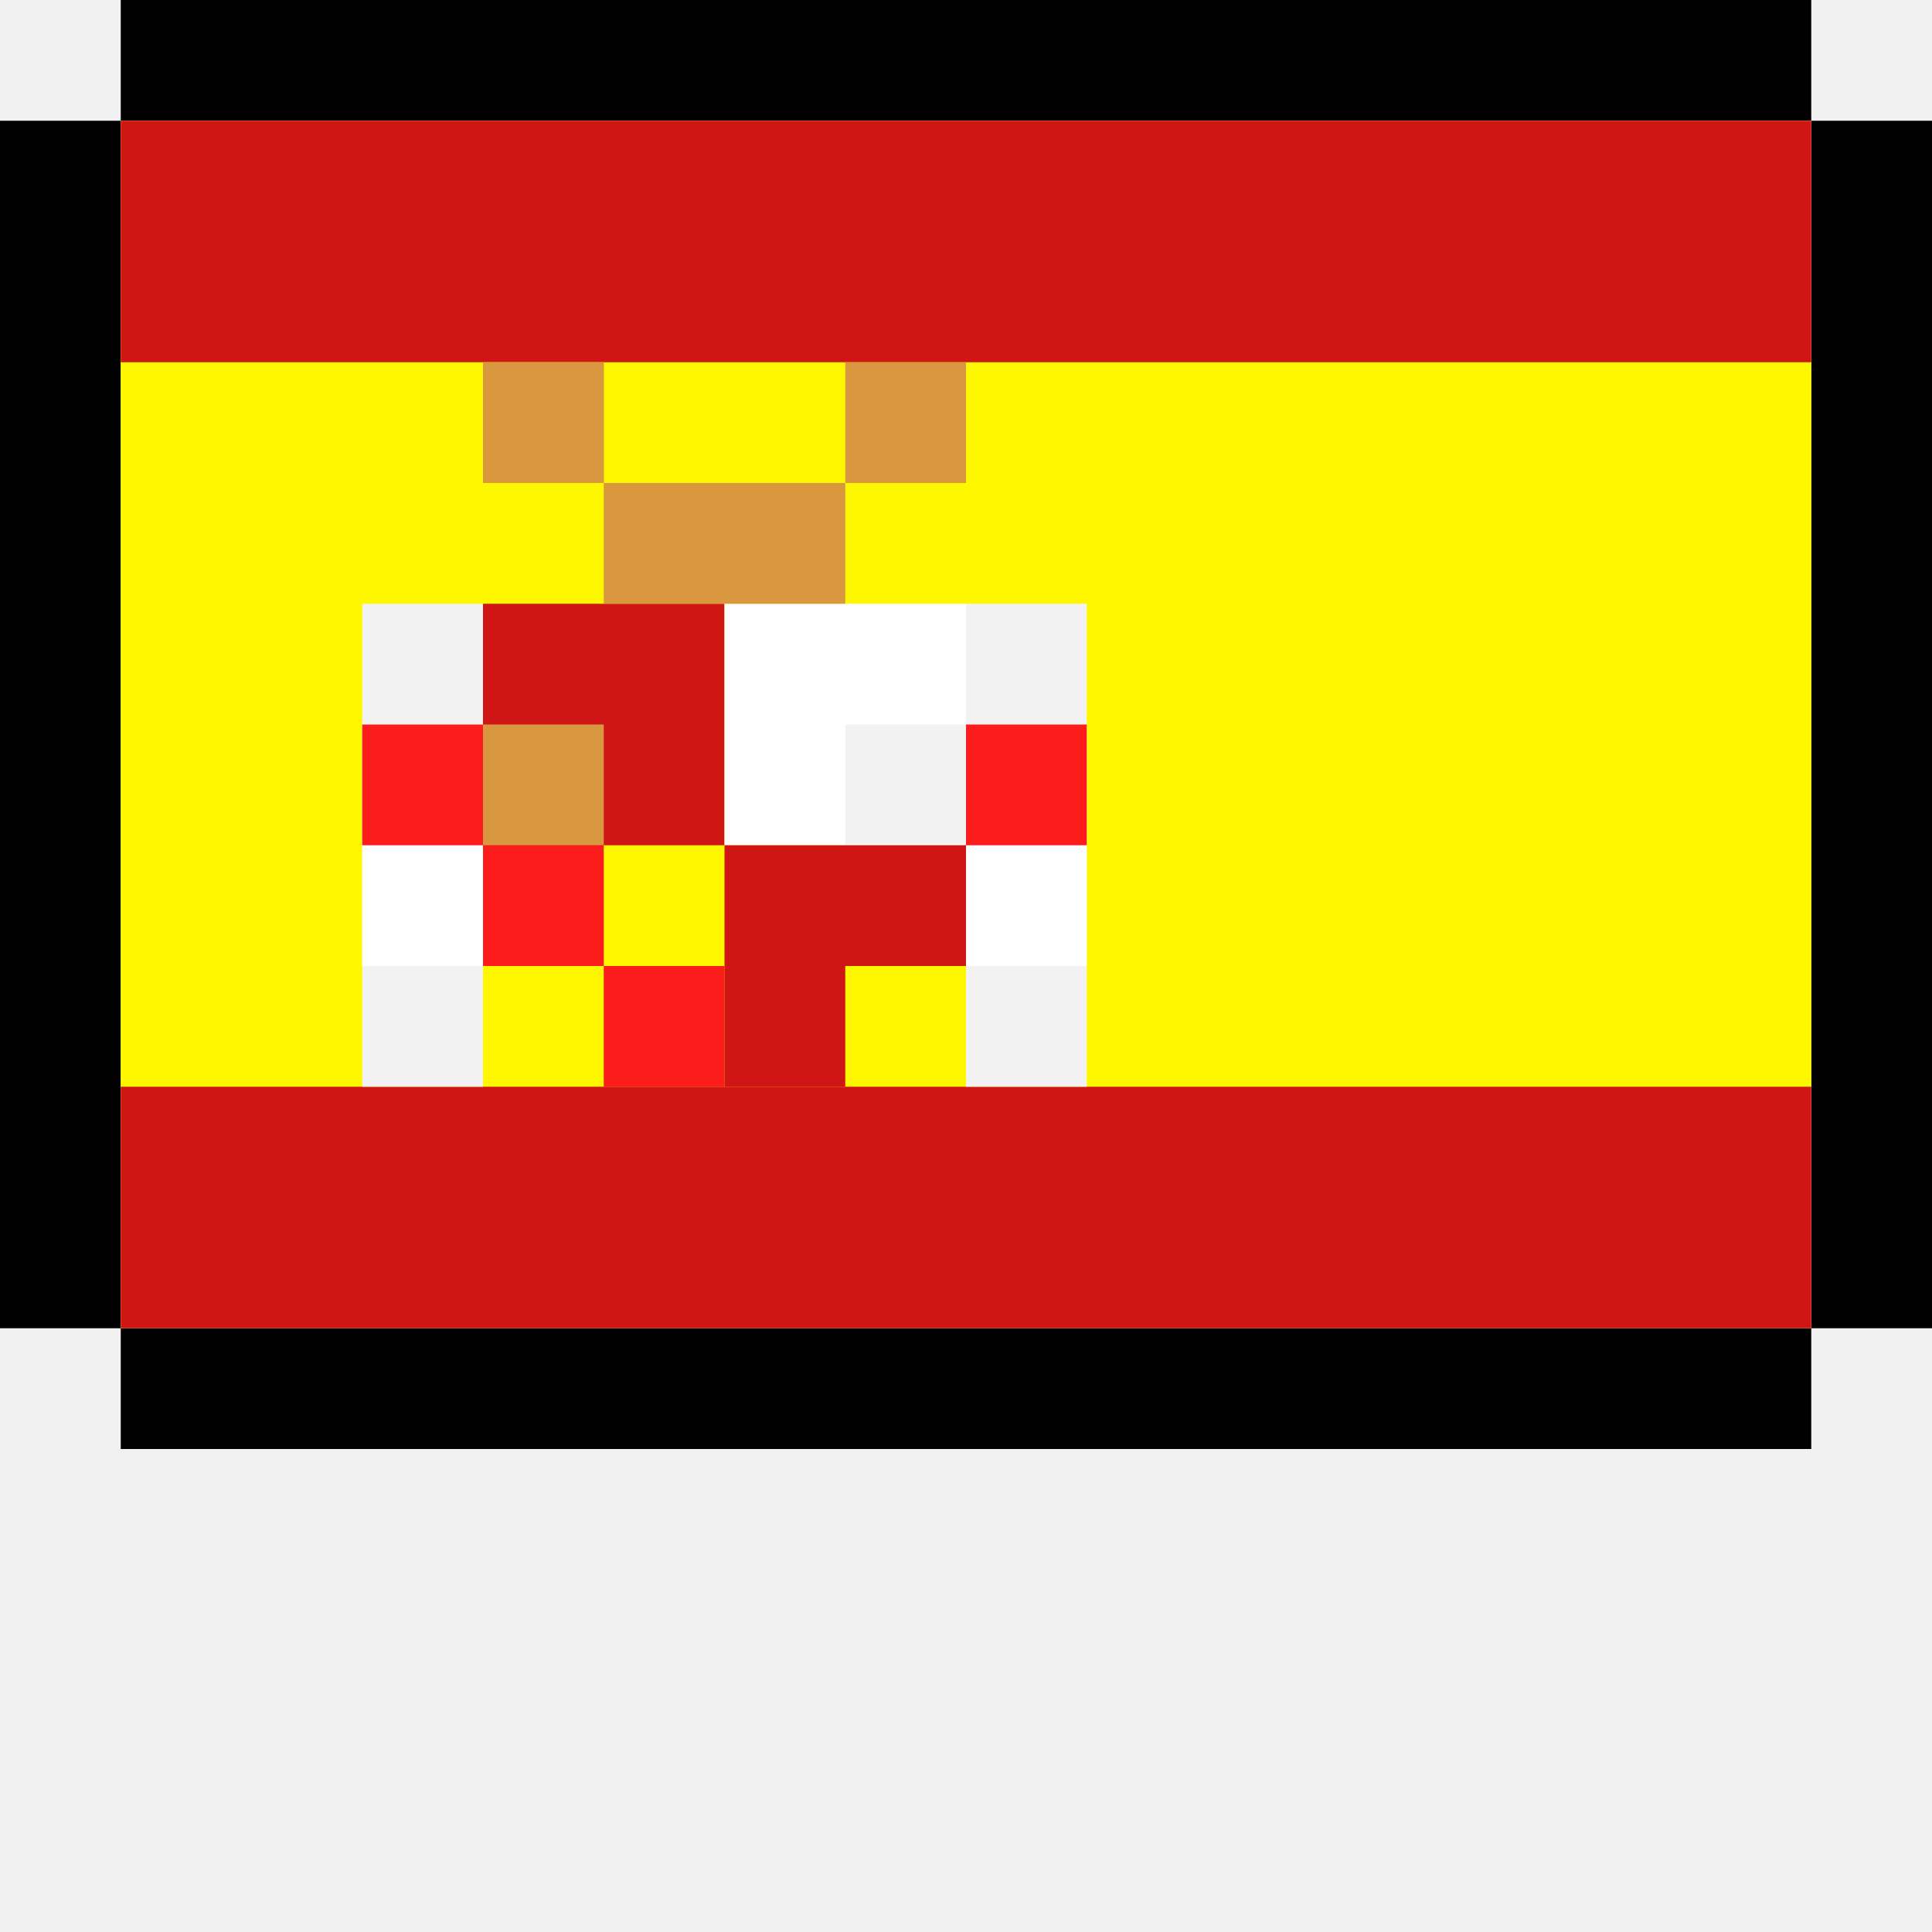
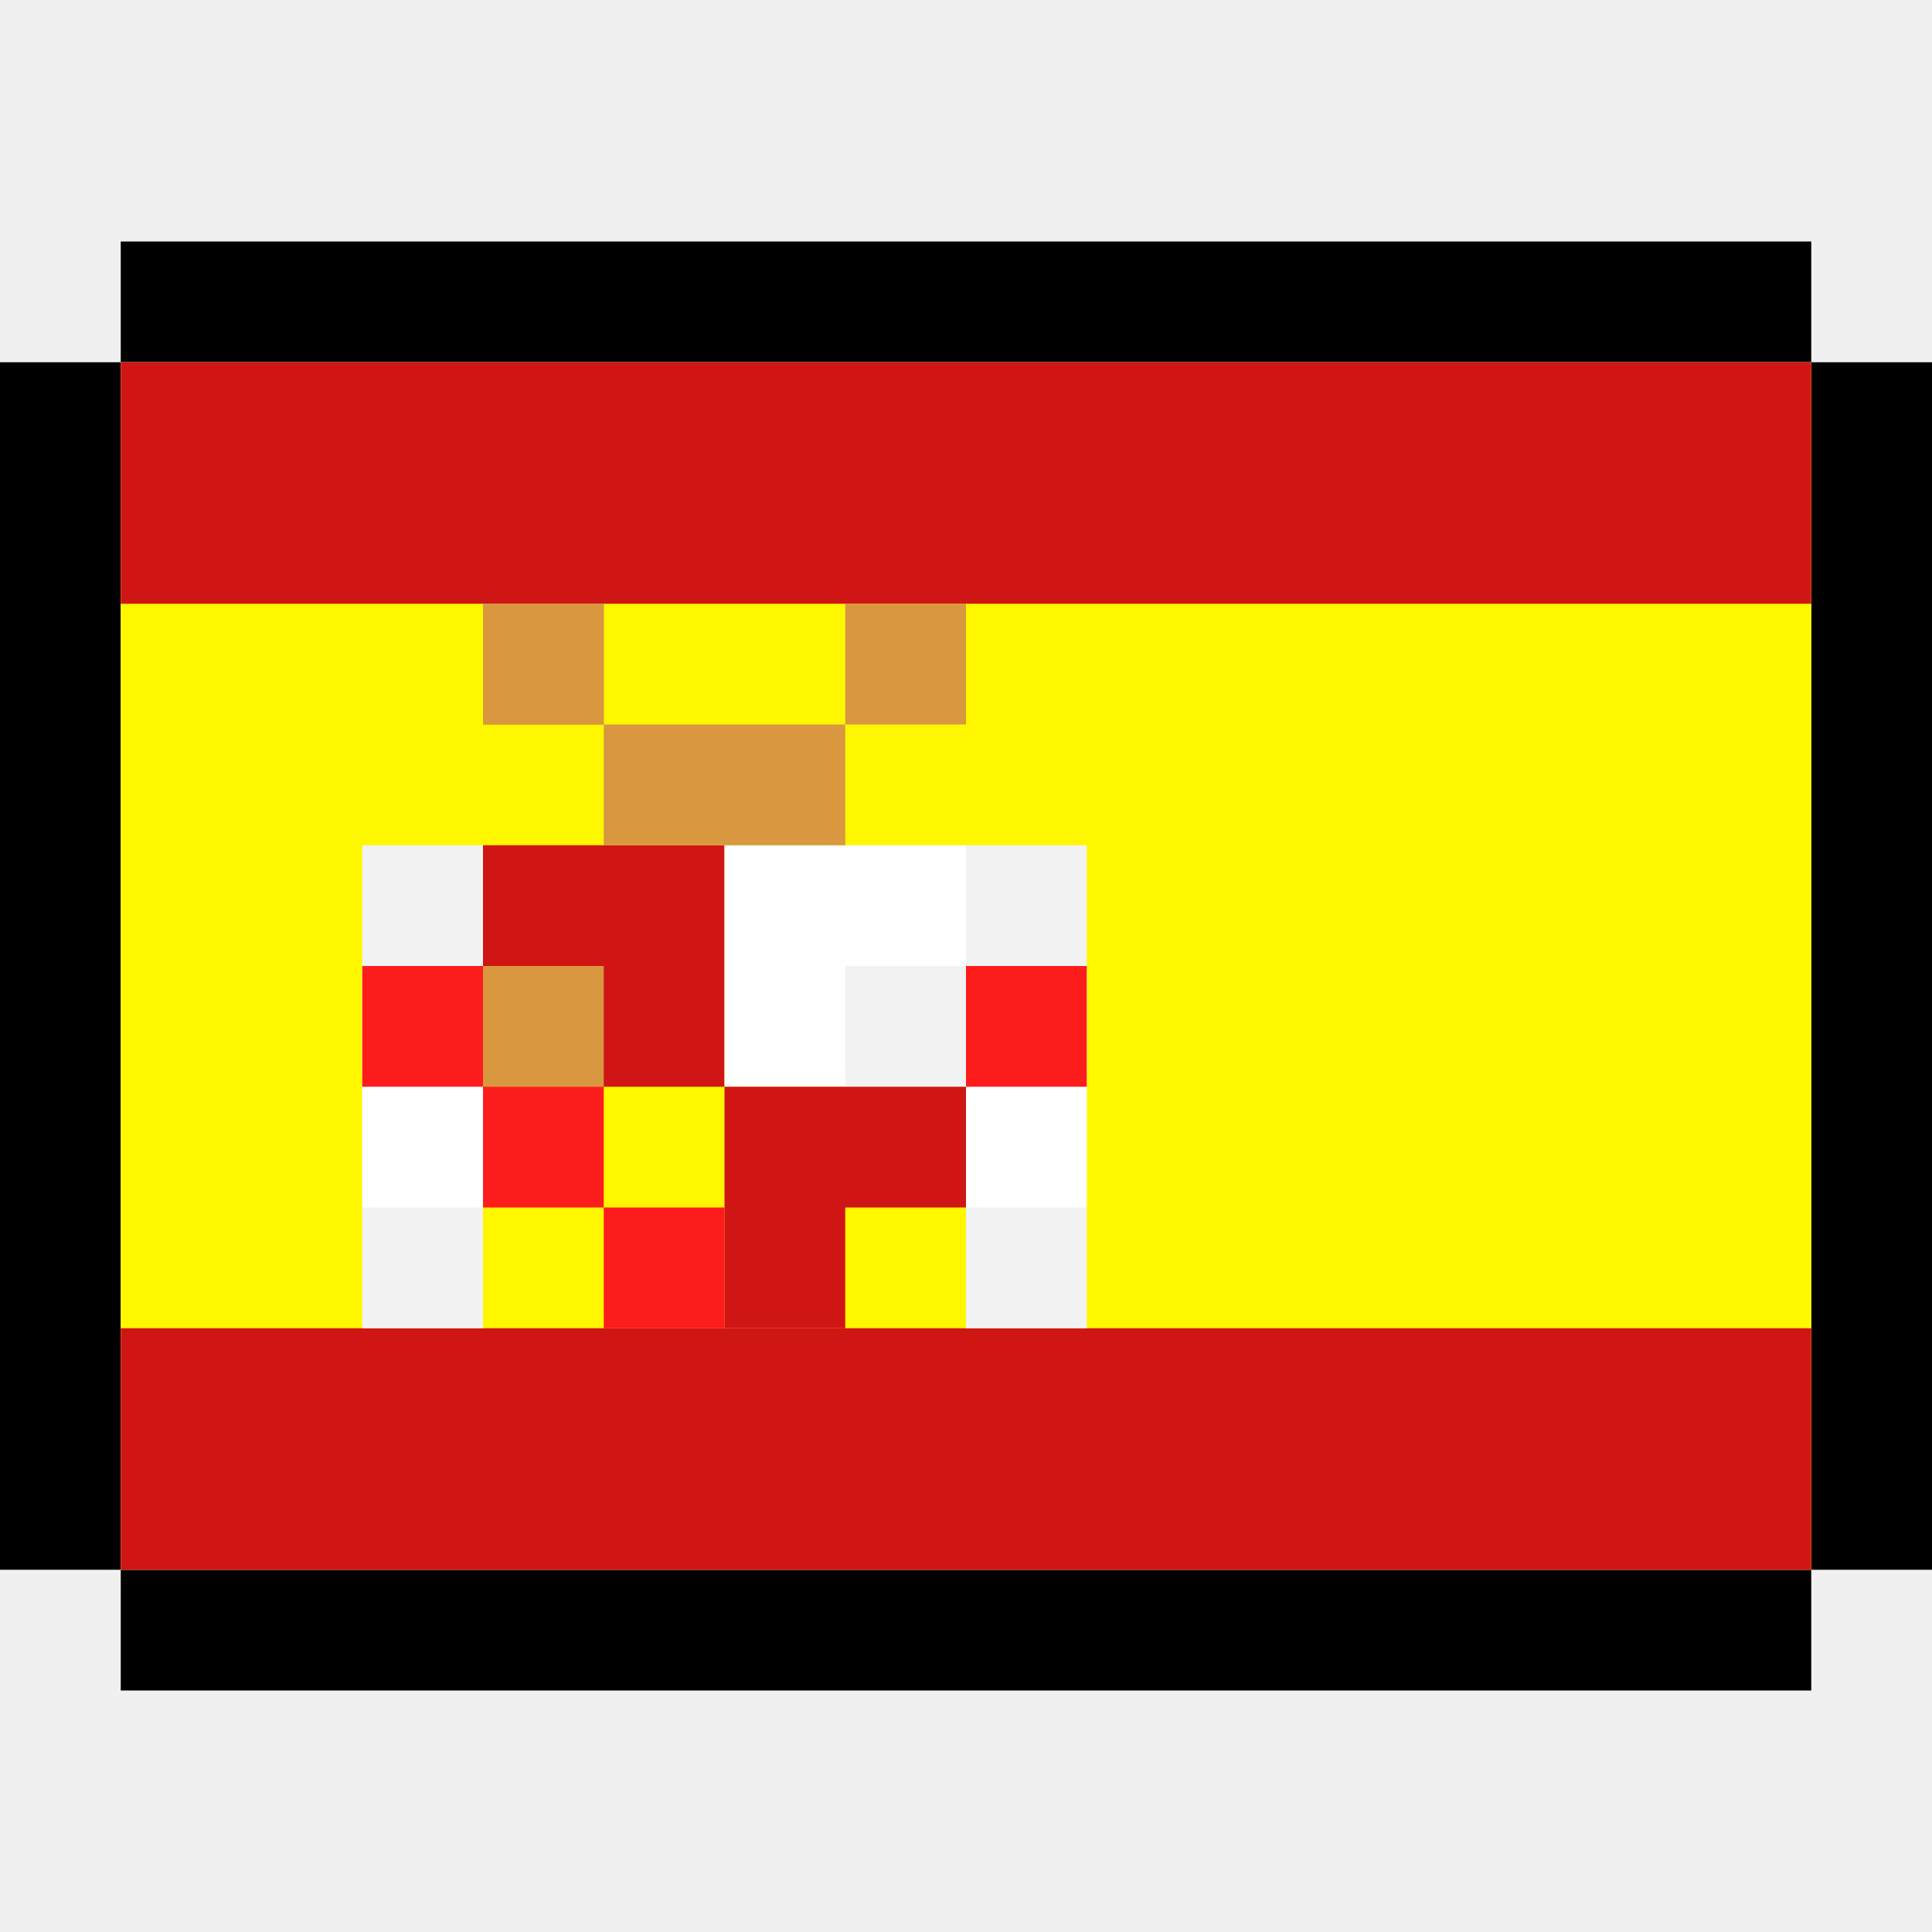
- <svg xmlns="http://www.w3.org/2000/svg" width="16" height="16" viewBox="0 0 16 16" version="1.1">
+ <svg xmlns="http://www.w3.org/2000/svg" width="16" height="16" viewBox="0 0 16 12" version="1.1">
  <g id="borders">
    <rect id="borderTop" x="1" y="0" width="14" height="1" fill="currentColor" />
    <rect id="borderLeft" x="0" y="1" width="1" height="10" fill="currentColor" />
    <rect id="borderBottom" x="1" y="11" width="14" height="1" fill="currentColor" />
    <rect id="borderRight" x="15" y="1" width="1" height="10" fill="currentColor" />
  </g>
  <g id="flag">
    <path id="yellowStripe" fill="#fff700" d="m 1,1 h 14 v 10 h -14 z" />
    <path id="redStripes" fill="#d01515" d="M 1 1 L 1 3 L 15 3 L 15 1 L 1 1 z M 1 9 L 1 11 L 15 11 L 15 9 L 1 9 z " />
    <path id="castillaQuarteringBg" fill="#d01515" d="m 4,5 h 2 v 2 h -2 z" />
    <path id="castillaQuarteringFg" fill="#d99740" d="m 4,6 h 1 v 1 h -1 z" />
    <path id="leonQuarteringBg" fill="#ffffff" d="m 6,5 h 2 v 2 h -2 z" />
    <path id="leonQuarteringFg" fill="#f2f2f2" d="m 7,6 h 1 v 1 h -1 z" />
    <path id="aragonQuarteringRedStrips" fill="#fd1c1c" d="M 4 7 L 4 8 L 5 8 L 5 7 L 4 7 z M 5 8 L 5 9 L 6 9 L 6 8 L 5 8 z " />
    <path id="navarraQuarteringBg" fill="#d01515" d="m 6,7 v 2 h 1 v -1 h 1 v -1 z" />
    <path id="leftPillarBorder" fill="#f2f2f2" d="m 3,5 h 1 v 4 h -1 z" />
    <path id="leftPillarBody" fill="#ffffff" d="m 3,6 h 1 v 2 h -1 z" />
    <path id="leftPillarRibbon" fill="#fd1c1c" d="m 3,6 h 1 v 1 h -1 z" />
    <path id="rightPillarBorder" fill="#f2f2f2" d="m 8,5 h 1 v 4 h -1 z" />
    <path id="rightPillarBody" fill="#ffffff" d="m 8,6 h 1 v 2 h -1 z" />
    <path id="rightPillarRibbon" fill="#fd1c1c" d="m 8,6 h 1 v 1 h -1 z" />
    <path id="crownLeft" fill="#d99740" d="m 4,3 h 1 v 1 h -1 z" />
    <path id="crownRight" fill="#d99740" d="M 4 3 L 4 4 L 5 4 L 5 3 L 4 3 z M 5 4 L 5 5 L 7 5 L 7 4 L 5 4 z M 7 4 L 8 4 L 8 3 L 7 3 L 7 4 z " />
  </g>
</svg>
